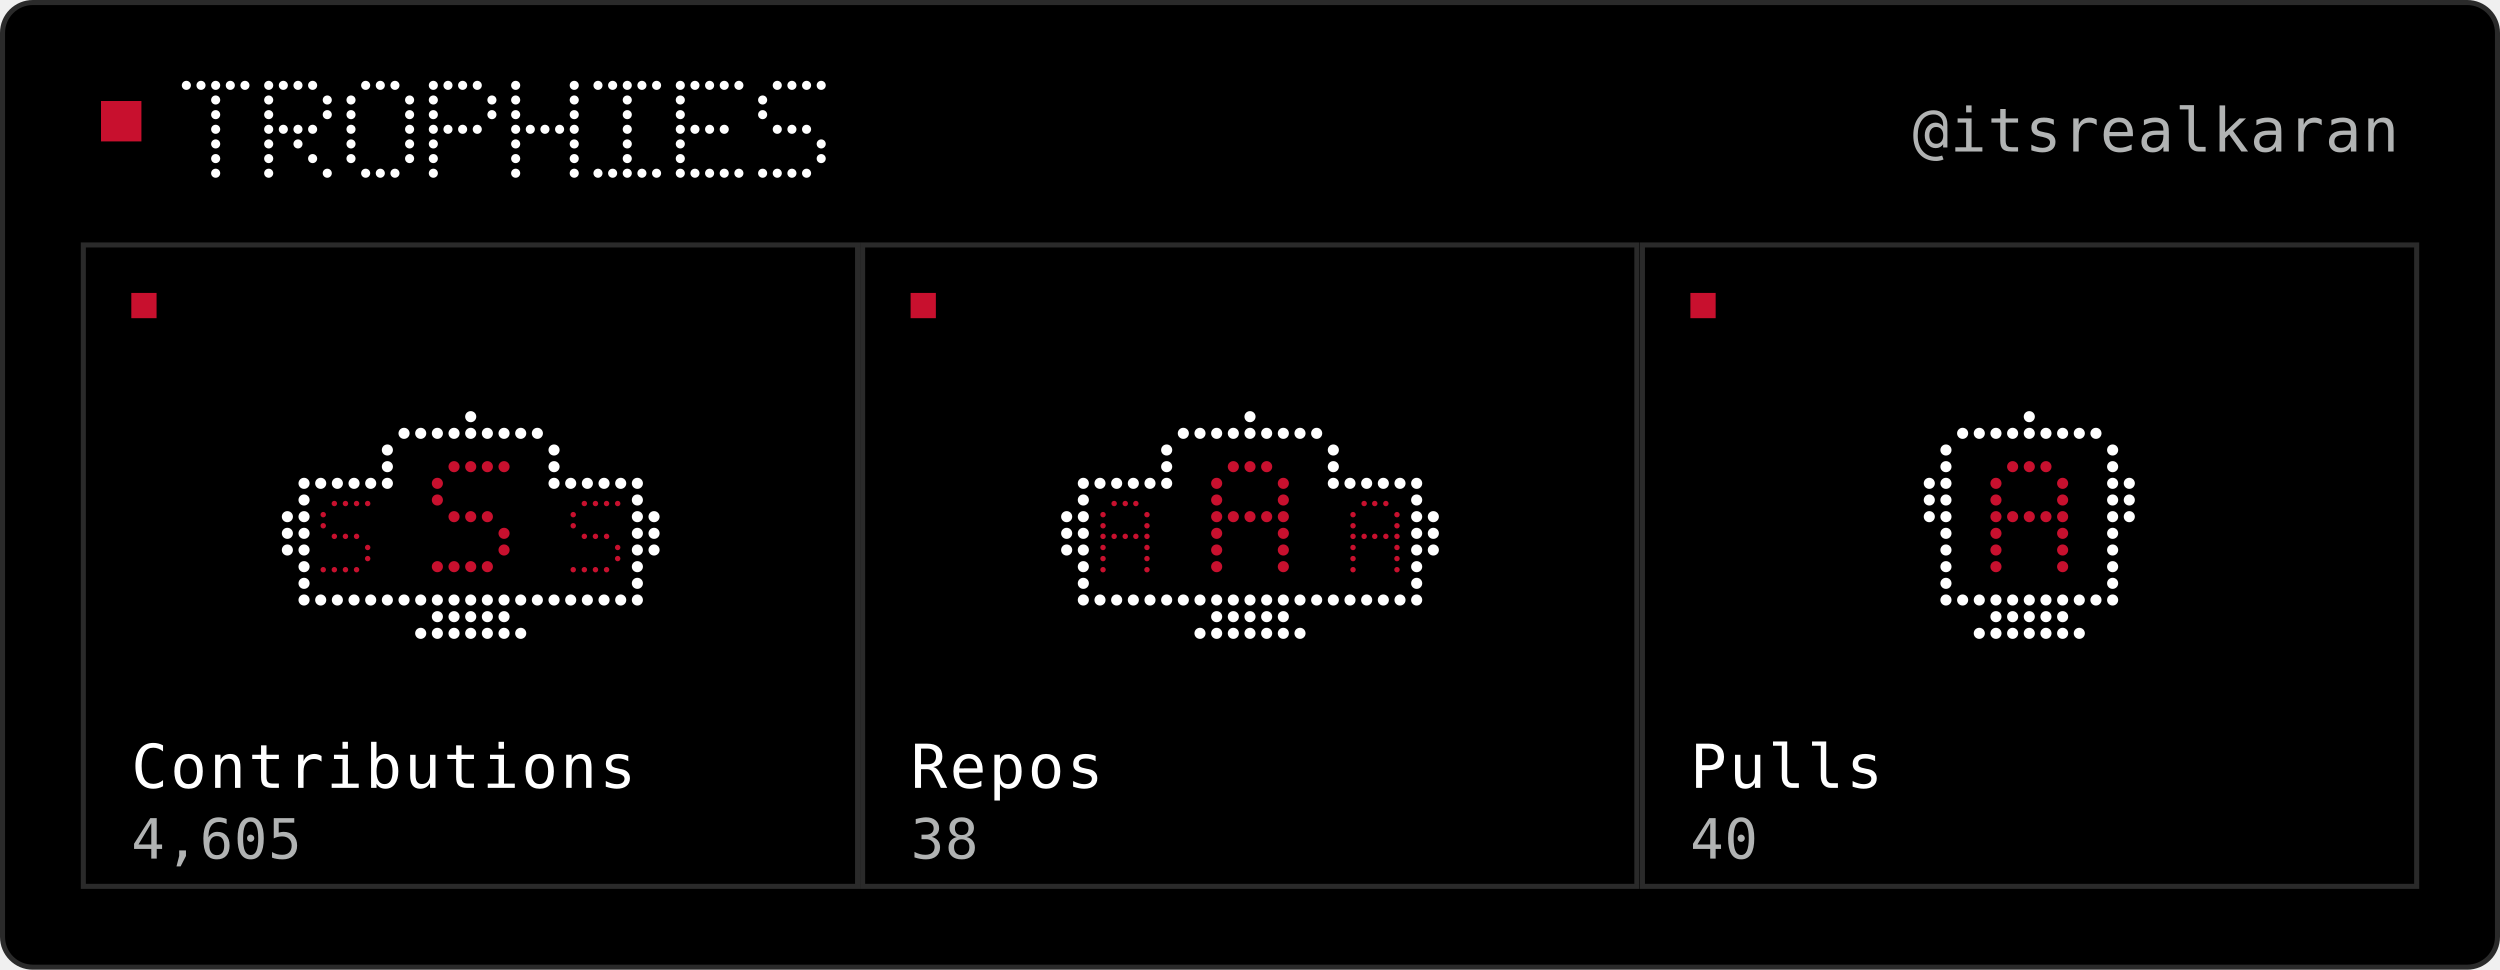
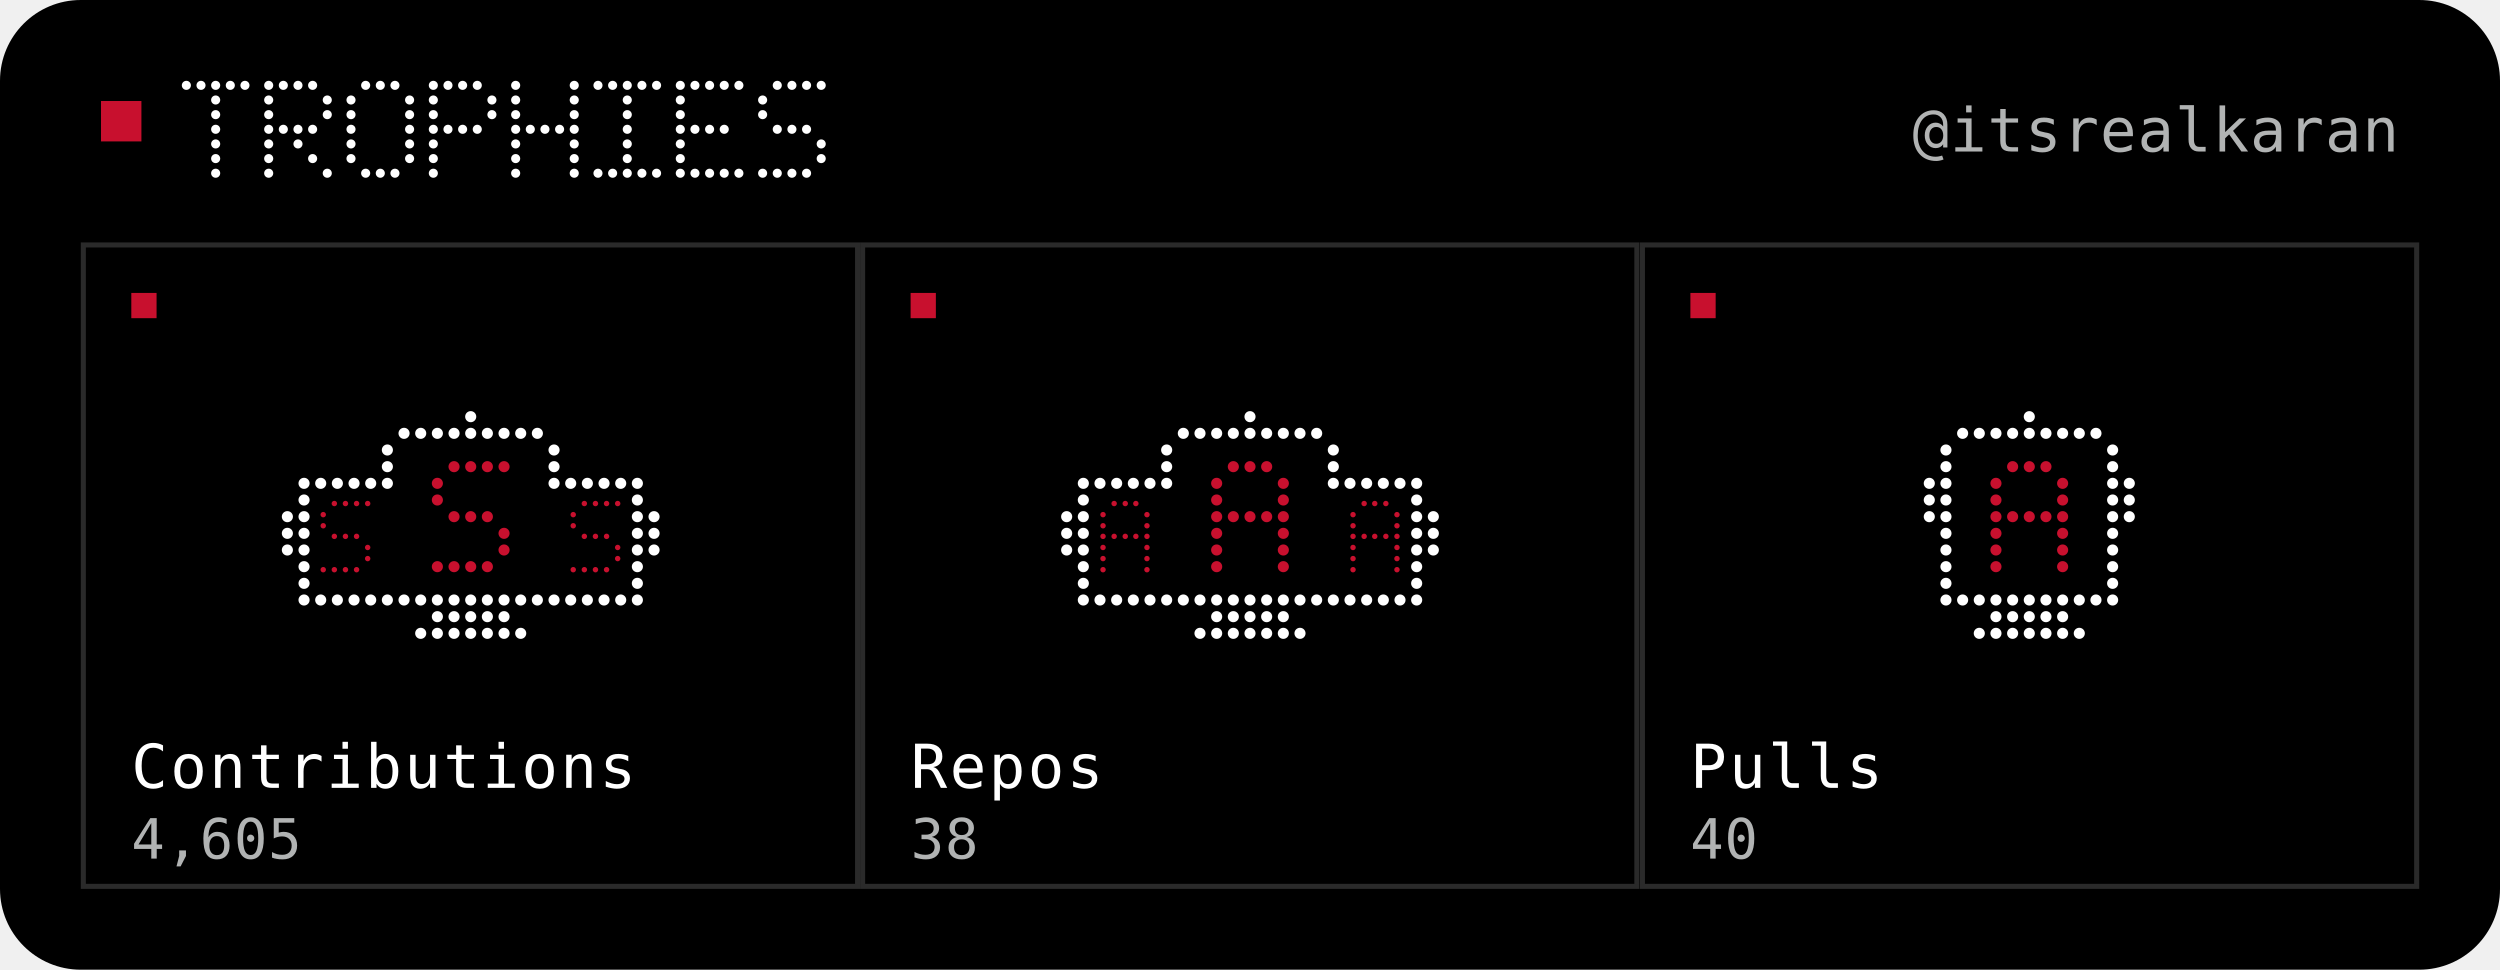
<svg xmlns="http://www.w3.org/2000/svg" width="495" height="192" viewBox="0 0 495 192" role="img">
-   <rect x="0.5" y="0.5" width="494" height="191" rx="6" fill="#000000" stroke="#2A2A2A" stroke-width="1" />
+   <rect width="495" height="192" rx="16" fill="#000000" />
  <rect x="20" y="20" width="8" height="8" fill="#C8102E" />
  <circle cx="36.9" cy="16.9" r="0.90" fill="#FFFFFF" />
  <circle cx="39.8" cy="16.9" r="0.90" fill="#FFFFFF" />
  <circle cx="42.7" cy="16.9" r="0.90" fill="#FFFFFF" />
  <circle cx="45.6" cy="16.9" r="0.90" fill="#FFFFFF" />
  <circle cx="48.5" cy="16.9" r="0.90" fill="#FFFFFF" />
  <circle cx="42.7" cy="19.8" r="0.90" fill="#FFFFFF" />
  <circle cx="42.7" cy="22.7" r="0.90" fill="#FFFFFF" />
  <circle cx="42.7" cy="25.6" r="0.90" fill="#FFFFFF" />
  <circle cx="42.7" cy="28.5" r="0.90" fill="#FFFFFF" />
  <circle cx="42.7" cy="31.4" r="0.90" fill="#FFFFFF" />
  <circle cx="42.7" cy="34.3" r="0.90" fill="#FFFFFF" />
  <circle cx="53.2" cy="16.9" r="0.90" fill="#FFFFFF" />
  <circle cx="56.1" cy="16.9" r="0.90" fill="#FFFFFF" />
  <circle cx="59.0" cy="16.9" r="0.90" fill="#FFFFFF" />
  <circle cx="61.9" cy="16.9" r="0.90" fill="#FFFFFF" />
  <circle cx="53.2" cy="19.8" r="0.90" fill="#FFFFFF" />
  <circle cx="64.8" cy="19.8" r="0.90" fill="#FFFFFF" />
  <circle cx="53.2" cy="22.7" r="0.90" fill="#FFFFFF" />
  <circle cx="64.8" cy="22.7" r="0.90" fill="#FFFFFF" />
  <circle cx="53.2" cy="25.6" r="0.90" fill="#FFFFFF" />
  <circle cx="56.1" cy="25.6" r="0.90" fill="#FFFFFF" />
  <circle cx="59.0" cy="25.6" r="0.90" fill="#FFFFFF" />
  <circle cx="61.9" cy="25.6" r="0.90" fill="#FFFFFF" />
  <circle cx="53.2" cy="28.5" r="0.90" fill="#FFFFFF" />
  <circle cx="59.0" cy="28.5" r="0.90" fill="#FFFFFF" />
  <circle cx="53.2" cy="31.4" r="0.90" fill="#FFFFFF" />
  <circle cx="61.9" cy="31.4" r="0.90" fill="#FFFFFF" />
  <circle cx="53.2" cy="34.3" r="0.90" fill="#FFFFFF" />
  <circle cx="64.8" cy="34.3" r="0.90" fill="#FFFFFF" />
  <circle cx="72.4" cy="16.9" r="0.90" fill="#FFFFFF" />
  <circle cx="75.3" cy="16.9" r="0.90" fill="#FFFFFF" />
  <circle cx="78.2" cy="16.9" r="0.90" fill="#FFFFFF" />
  <circle cx="69.5" cy="19.8" r="0.90" fill="#FFFFFF" />
  <circle cx="81.1" cy="19.8" r="0.90" fill="#FFFFFF" />
  <circle cx="69.5" cy="22.7" r="0.90" fill="#FFFFFF" />
  <circle cx="81.1" cy="22.7" r="0.90" fill="#FFFFFF" />
  <circle cx="69.5" cy="25.6" r="0.90" fill="#FFFFFF" />
  <circle cx="81.1" cy="25.6" r="0.90" fill="#FFFFFF" />
  <circle cx="69.5" cy="28.5" r="0.90" fill="#FFFFFF" />
  <circle cx="81.1" cy="28.5" r="0.90" fill="#FFFFFF" />
  <circle cx="69.5" cy="31.4" r="0.90" fill="#FFFFFF" />
  <circle cx="81.1" cy="31.4" r="0.90" fill="#FFFFFF" />
  <circle cx="72.4" cy="34.3" r="0.90" fill="#FFFFFF" />
  <circle cx="75.3" cy="34.3" r="0.90" fill="#FFFFFF" />
  <circle cx="78.2" cy="34.3" r="0.90" fill="#FFFFFF" />
  <circle cx="85.8" cy="16.9" r="0.90" fill="#FFFFFF" />
  <circle cx="88.7" cy="16.9" r="0.90" fill="#FFFFFF" />
  <circle cx="91.6" cy="16.9" r="0.90" fill="#FFFFFF" />
  <circle cx="94.5" cy="16.9" r="0.90" fill="#FFFFFF" />
  <circle cx="85.8" cy="19.8" r="0.90" fill="#FFFFFF" />
  <circle cx="97.4" cy="19.8" r="0.90" fill="#FFFFFF" />
  <circle cx="85.8" cy="22.7" r="0.90" fill="#FFFFFF" />
  <circle cx="97.4" cy="22.7" r="0.90" fill="#FFFFFF" />
  <circle cx="85.8" cy="25.6" r="0.90" fill="#FFFFFF" />
  <circle cx="88.7" cy="25.6" r="0.90" fill="#FFFFFF" />
  <circle cx="91.6" cy="25.6" r="0.90" fill="#FFFFFF" />
  <circle cx="94.5" cy="25.6" r="0.90" fill="#FFFFFF" />
  <circle cx="85.8" cy="28.5" r="0.90" fill="#FFFFFF" />
  <circle cx="85.8" cy="31.4" r="0.90" fill="#FFFFFF" />
  <circle cx="85.8" cy="34.3" r="0.90" fill="#FFFFFF" />
  <circle cx="102.1" cy="16.9" r="0.90" fill="#FFFFFF" />
  <circle cx="113.7" cy="16.9" r="0.90" fill="#FFFFFF" />
  <circle cx="102.1" cy="19.8" r="0.90" fill="#FFFFFF" />
  <circle cx="113.7" cy="19.8" r="0.90" fill="#FFFFFF" />
  <circle cx="102.1" cy="22.7" r="0.90" fill="#FFFFFF" />
  <circle cx="113.7" cy="22.7" r="0.90" fill="#FFFFFF" />
  <circle cx="102.1" cy="25.6" r="0.90" fill="#FFFFFF" />
  <circle cx="105.0" cy="25.6" r="0.90" fill="#FFFFFF" />
  <circle cx="107.9" cy="25.6" r="0.90" fill="#FFFFFF" />
  <circle cx="110.8" cy="25.6" r="0.90" fill="#FFFFFF" />
  <circle cx="113.7" cy="25.6" r="0.90" fill="#FFFFFF" />
  <circle cx="102.1" cy="28.5" r="0.90" fill="#FFFFFF" />
  <circle cx="113.7" cy="28.5" r="0.90" fill="#FFFFFF" />
  <circle cx="102.1" cy="31.4" r="0.90" fill="#FFFFFF" />
  <circle cx="113.7" cy="31.4" r="0.90" fill="#FFFFFF" />
  <circle cx="102.1" cy="34.3" r="0.90" fill="#FFFFFF" />
  <circle cx="113.7" cy="34.3" r="0.90" fill="#FFFFFF" />
  <circle cx="118.4" cy="16.9" r="0.90" fill="#FFFFFF" />
  <circle cx="121.3" cy="16.9" r="0.90" fill="#FFFFFF" />
  <circle cx="124.2" cy="16.9" r="0.90" fill="#FFFFFF" />
  <circle cx="127.1" cy="16.9" r="0.90" fill="#FFFFFF" />
  <circle cx="130.0" cy="16.9" r="0.90" fill="#FFFFFF" />
  <circle cx="124.2" cy="19.8" r="0.90" fill="#FFFFFF" />
  <circle cx="124.2" cy="22.7" r="0.90" fill="#FFFFFF" />
  <circle cx="124.2" cy="25.6" r="0.90" fill="#FFFFFF" />
  <circle cx="124.2" cy="28.5" r="0.90" fill="#FFFFFF" />
  <circle cx="124.2" cy="31.4" r="0.90" fill="#FFFFFF" />
  <circle cx="118.4" cy="34.3" r="0.90" fill="#FFFFFF" />
  <circle cx="121.3" cy="34.3" r="0.90" fill="#FFFFFF" />
  <circle cx="124.2" cy="34.3" r="0.90" fill="#FFFFFF" />
  <circle cx="127.1" cy="34.3" r="0.90" fill="#FFFFFF" />
  <circle cx="130.0" cy="34.3" r="0.90" fill="#FFFFFF" />
  <circle cx="134.7" cy="16.9" r="0.90" fill="#FFFFFF" />
  <circle cx="137.6" cy="16.9" r="0.90" fill="#FFFFFF" />
  <circle cx="140.5" cy="16.9" r="0.90" fill="#FFFFFF" />
  <circle cx="143.4" cy="16.9" r="0.90" fill="#FFFFFF" />
  <circle cx="146.3" cy="16.9" r="0.90" fill="#FFFFFF" />
  <circle cx="134.7" cy="19.8" r="0.90" fill="#FFFFFF" />
  <circle cx="134.7" cy="22.7" r="0.90" fill="#FFFFFF" />
  <circle cx="134.7" cy="25.6" r="0.90" fill="#FFFFFF" />
  <circle cx="137.6" cy="25.6" r="0.90" fill="#FFFFFF" />
  <circle cx="140.5" cy="25.6" r="0.90" fill="#FFFFFF" />
  <circle cx="143.4" cy="25.6" r="0.90" fill="#FFFFFF" />
  <circle cx="134.7" cy="28.5" r="0.90" fill="#FFFFFF" />
  <circle cx="134.7" cy="31.4" r="0.90" fill="#FFFFFF" />
  <circle cx="134.7" cy="34.3" r="0.90" fill="#FFFFFF" />
  <circle cx="137.6" cy="34.3" r="0.90" fill="#FFFFFF" />
  <circle cx="140.5" cy="34.3" r="0.90" fill="#FFFFFF" />
  <circle cx="143.4" cy="34.3" r="0.90" fill="#FFFFFF" />
  <circle cx="146.3" cy="34.3" r="0.90" fill="#FFFFFF" />
  <circle cx="153.9" cy="16.9" r="0.90" fill="#FFFFFF" />
  <circle cx="156.8" cy="16.9" r="0.90" fill="#FFFFFF" />
  <circle cx="159.7" cy="16.9" r="0.90" fill="#FFFFFF" />
  <circle cx="162.6" cy="16.9" r="0.90" fill="#FFFFFF" />
  <circle cx="151.0" cy="19.8" r="0.90" fill="#FFFFFF" />
  <circle cx="151.0" cy="22.7" r="0.90" fill="#FFFFFF" />
  <circle cx="153.9" cy="25.6" r="0.90" fill="#FFFFFF" />
  <circle cx="156.8" cy="25.6" r="0.90" fill="#FFFFFF" />
  <circle cx="159.7" cy="25.6" r="0.90" fill="#FFFFFF" />
  <circle cx="162.6" cy="28.5" r="0.90" fill="#FFFFFF" />
  <circle cx="162.6" cy="31.4" r="0.90" fill="#FFFFFF" />
  <circle cx="151.0" cy="34.3" r="0.90" fill="#FFFFFF" />
  <circle cx="153.9" cy="34.3" r="0.90" fill="#FFFFFF" />
  <circle cx="156.8" cy="34.3" r="0.90" fill="#FFFFFF" />
  <circle cx="159.7" cy="34.3" r="0.90" fill="#FFFFFF" />
  <text x="475" y="30" fill="#B1B3B3" text-anchor="end" font-family="ui-monospace, Geist Mono, monospace" font-size="12" letter-spacing="0.2" dominant-baseline="auto">@itsrealkaran</text>
  <rect x="16.5" y="48.5" width="153.3" height="127.0" fill="none" stroke="#2A2A2A" />
  <rect x="26.0" y="58.0" width="5" height="5" fill="#C8102E" />
  <circle cx="93.2" cy="82.5" r="1.10" fill="#FFFFFF" />
  <circle cx="80.0" cy="85.8" r="1.10" fill="#FFFFFF" />
  <circle cx="83.3" cy="85.8" r="1.10" fill="#FFFFFF" />
  <circle cx="86.6" cy="85.8" r="1.10" fill="#FFFFFF" />
  <circle cx="89.9" cy="85.8" r="1.10" fill="#FFFFFF" />
  <circle cx="93.2" cy="85.8" r="1.10" fill="#FFFFFF" />
  <circle cx="96.5" cy="85.8" r="1.10" fill="#FFFFFF" />
  <circle cx="99.8" cy="85.8" r="1.10" fill="#FFFFFF" />
  <circle cx="103.1" cy="85.8" r="1.10" fill="#FFFFFF" />
  <circle cx="106.4" cy="85.8" r="1.10" fill="#FFFFFF" />
  <circle cx="76.7" cy="89.1" r="1.10" fill="#FFFFFF" />
  <circle cx="109.7" cy="89.1" r="1.10" fill="#FFFFFF" />
  <circle cx="76.7" cy="92.4" r="1.10" fill="#FFFFFF" />
  <circle cx="109.7" cy="92.4" r="1.10" fill="#FFFFFF" />
  <circle cx="76.7" cy="95.7" r="1.10" fill="#FFFFFF" />
  <circle cx="109.7" cy="95.7" r="1.10" fill="#FFFFFF" />
  <circle cx="63.5" cy="95.7" r="1.10" fill="#FFFFFF" />
  <circle cx="66.8" cy="95.7" r="1.10" fill="#FFFFFF" />
  <circle cx="70.1" cy="95.7" r="1.10" fill="#FFFFFF" />
  <circle cx="73.4" cy="95.7" r="1.10" fill="#FFFFFF" />
  <circle cx="60.2" cy="95.7" r="1.10" fill="#FFFFFF" />
  <circle cx="113.0" cy="95.7" r="1.10" fill="#FFFFFF" />
  <circle cx="116.3" cy="95.7" r="1.10" fill="#FFFFFF" />
  <circle cx="119.6" cy="95.7" r="1.10" fill="#FFFFFF" />
  <circle cx="122.9" cy="95.7" r="1.10" fill="#FFFFFF" />
  <circle cx="126.2" cy="95.7" r="1.10" fill="#FFFFFF" />
  <circle cx="60.2" cy="99.0" r="1.10" fill="#FFFFFF" />
  <circle cx="126.2" cy="99.0" r="1.10" fill="#FFFFFF" />
  <circle cx="60.2" cy="102.3" r="1.10" fill="#FFFFFF" />
  <circle cx="126.2" cy="102.3" r="1.10" fill="#FFFFFF" />
  <circle cx="60.2" cy="105.6" r="1.10" fill="#FFFFFF" />
  <circle cx="126.2" cy="105.6" r="1.10" fill="#FFFFFF" />
  <circle cx="60.2" cy="108.9" r="1.10" fill="#FFFFFF" />
  <circle cx="126.2" cy="108.9" r="1.10" fill="#FFFFFF" />
  <circle cx="60.2" cy="112.2" r="1.10" fill="#FFFFFF" />
  <circle cx="126.2" cy="112.2" r="1.10" fill="#FFFFFF" />
  <circle cx="60.2" cy="115.5" r="1.10" fill="#FFFFFF" />
  <circle cx="126.2" cy="115.5" r="1.10" fill="#FFFFFF" />
  <circle cx="56.9" cy="102.3" r="1.10" fill="#FFFFFF" />
  <circle cx="56.9" cy="105.6" r="1.10" fill="#FFFFFF" />
  <circle cx="56.9" cy="108.9" r="1.10" fill="#FFFFFF" />
  <circle cx="129.5" cy="102.3" r="1.10" fill="#FFFFFF" />
  <circle cx="129.5" cy="105.6" r="1.10" fill="#FFFFFF" />
  <circle cx="129.5" cy="108.9" r="1.10" fill="#FFFFFF" />
  <circle cx="60.2" cy="118.8" r="1.10" fill="#FFFFFF" />
  <circle cx="63.5" cy="118.8" r="1.10" fill="#FFFFFF" />
  <circle cx="66.8" cy="118.8" r="1.10" fill="#FFFFFF" />
  <circle cx="70.1" cy="118.8" r="1.10" fill="#FFFFFF" />
  <circle cx="73.4" cy="118.8" r="1.10" fill="#FFFFFF" />
  <circle cx="76.7" cy="118.8" r="1.10" fill="#FFFFFF" />
  <circle cx="80.0" cy="118.8" r="1.10" fill="#FFFFFF" />
  <circle cx="83.3" cy="118.8" r="1.10" fill="#FFFFFF" />
  <circle cx="86.6" cy="118.8" r="1.10" fill="#FFFFFF" />
  <circle cx="89.9" cy="118.8" r="1.10" fill="#FFFFFF" />
  <circle cx="93.2" cy="118.8" r="1.10" fill="#FFFFFF" />
  <circle cx="96.5" cy="118.8" r="1.10" fill="#FFFFFF" />
  <circle cx="99.8" cy="118.8" r="1.10" fill="#FFFFFF" />
  <circle cx="103.1" cy="118.8" r="1.10" fill="#FFFFFF" />
  <circle cx="106.4" cy="118.8" r="1.10" fill="#FFFFFF" />
  <circle cx="109.7" cy="118.8" r="1.10" fill="#FFFFFF" />
  <circle cx="113.0" cy="118.8" r="1.10" fill="#FFFFFF" />
  <circle cx="116.3" cy="118.8" r="1.10" fill="#FFFFFF" />
  <circle cx="119.6" cy="118.8" r="1.10" fill="#FFFFFF" />
  <circle cx="122.9" cy="118.8" r="1.10" fill="#FFFFFF" />
  <circle cx="126.2" cy="118.8" r="1.10" fill="#FFFFFF" />
  <circle cx="86.6" cy="122.1" r="1.10" fill="#FFFFFF" />
  <circle cx="89.9" cy="122.1" r="1.10" fill="#FFFFFF" />
  <circle cx="93.2" cy="122.1" r="1.10" fill="#FFFFFF" />
  <circle cx="96.5" cy="122.1" r="1.10" fill="#FFFFFF" />
  <circle cx="99.8" cy="122.1" r="1.10" fill="#FFFFFF" />
  <circle cx="83.3" cy="125.4" r="1.10" fill="#FFFFFF" />
  <circle cx="86.6" cy="125.4" r="1.10" fill="#FFFFFF" />
  <circle cx="89.9" cy="125.4" r="1.10" fill="#FFFFFF" />
  <circle cx="93.2" cy="125.4" r="1.10" fill="#FFFFFF" />
  <circle cx="96.5" cy="125.4" r="1.10" fill="#FFFFFF" />
  <circle cx="99.8" cy="125.4" r="1.10" fill="#FFFFFF" />
  <circle cx="103.1" cy="125.4" r="1.10" fill="#FFFFFF" />
  <circle cx="89.9" cy="92.4" r="1.10" fill="#C8102E" />
  <circle cx="93.2" cy="92.4" r="1.10" fill="#C8102E" />
  <circle cx="96.5" cy="92.4" r="1.10" fill="#C8102E" />
  <circle cx="99.8" cy="92.4" r="1.10" fill="#C8102E" />
  <circle cx="86.6" cy="95.7" r="1.10" fill="#C8102E" />
  <circle cx="86.6" cy="99.0" r="1.10" fill="#C8102E" />
  <circle cx="89.9" cy="102.3" r="1.10" fill="#C8102E" />
  <circle cx="93.2" cy="102.3" r="1.10" fill="#C8102E" />
  <circle cx="96.5" cy="102.3" r="1.10" fill="#C8102E" />
  <circle cx="99.8" cy="105.6" r="1.10" fill="#C8102E" />
  <circle cx="99.8" cy="108.9" r="1.10" fill="#C8102E" />
  <circle cx="86.6" cy="112.2" r="1.10" fill="#C8102E" />
  <circle cx="89.9" cy="112.2" r="1.10" fill="#C8102E" />
  <circle cx="93.2" cy="112.2" r="1.10" fill="#C8102E" />
  <circle cx="96.5" cy="112.2" r="1.10" fill="#C8102E" />
  <circle cx="66.2" cy="99.7" r="0.54" fill="#C8102E" />
  <circle cx="68.4" cy="99.7" r="0.54" fill="#C8102E" />
  <circle cx="70.6" cy="99.7" r="0.54" fill="#C8102E" />
  <circle cx="72.8" cy="99.7" r="0.54" fill="#C8102E" />
  <circle cx="64.0" cy="101.9" r="0.54" fill="#C8102E" />
  <circle cx="64.0" cy="104.1" r="0.54" fill="#C8102E" />
  <circle cx="66.2" cy="106.2" r="0.54" fill="#C8102E" />
  <circle cx="68.4" cy="106.2" r="0.54" fill="#C8102E" />
  <circle cx="70.6" cy="106.2" r="0.54" fill="#C8102E" />
  <circle cx="72.8" cy="108.4" r="0.54" fill="#C8102E" />
  <circle cx="72.8" cy="110.6" r="0.54" fill="#C8102E" />
  <circle cx="64.0" cy="112.8" r="0.54" fill="#C8102E" />
  <circle cx="66.2" cy="112.8" r="0.54" fill="#C8102E" />
  <circle cx="68.4" cy="112.8" r="0.54" fill="#C8102E" />
  <circle cx="70.6" cy="112.8" r="0.54" fill="#C8102E" />
  <circle cx="115.7" cy="99.7" r="0.54" fill="#C8102E" />
  <circle cx="117.9" cy="99.7" r="0.54" fill="#C8102E" />
  <circle cx="120.1" cy="99.7" r="0.54" fill="#C8102E" />
  <circle cx="122.3" cy="99.7" r="0.54" fill="#C8102E" />
  <circle cx="113.5" cy="101.9" r="0.54" fill="#C8102E" />
  <circle cx="113.5" cy="104.1" r="0.54" fill="#C8102E" />
  <circle cx="115.7" cy="106.2" r="0.54" fill="#C8102E" />
  <circle cx="117.9" cy="106.2" r="0.54" fill="#C8102E" />
  <circle cx="120.1" cy="106.2" r="0.54" fill="#C8102E" />
  <circle cx="122.3" cy="108.4" r="0.54" fill="#C8102E" />
  <circle cx="122.3" cy="110.6" r="0.54" fill="#C8102E" />
  <circle cx="113.5" cy="112.8" r="0.54" fill="#C8102E" />
  <circle cx="115.7" cy="112.8" r="0.54" fill="#C8102E" />
  <circle cx="117.9" cy="112.8" r="0.54" fill="#C8102E" />
  <circle cx="120.1" cy="112.8" r="0.54" fill="#C8102E" />
  <text x="26.0" y="156" fill="#FFFFFF" text-anchor="start" font-family="ui-monospace, Geist Mono, monospace" font-size="12" letter-spacing="0.5" dominant-baseline="auto">Contributions</text>
  <text x="26.0" y="170" fill="#B1B3B3" text-anchor="start" font-family="ui-monospace, Geist Mono, monospace" font-size="11" letter-spacing="0.15" dominant-baseline="auto">4,605</text>
  <rect x="170.8" y="48.5" width="153.3" height="127.0" fill="none" stroke="#2A2A2A" />
  <rect x="180.3" y="58.0" width="5" height="5" fill="#C8102E" />
  <circle cx="247.5" cy="82.5" r="1.10" fill="#FFFFFF" />
  <circle cx="234.3" cy="85.8" r="1.10" fill="#FFFFFF" />
  <circle cx="237.6" cy="85.8" r="1.10" fill="#FFFFFF" />
  <circle cx="240.9" cy="85.8" r="1.10" fill="#FFFFFF" />
  <circle cx="244.2" cy="85.8" r="1.10" fill="#FFFFFF" />
  <circle cx="247.5" cy="85.8" r="1.10" fill="#FFFFFF" />
  <circle cx="250.8" cy="85.8" r="1.10" fill="#FFFFFF" />
  <circle cx="254.1" cy="85.8" r="1.10" fill="#FFFFFF" />
  <circle cx="257.4" cy="85.8" r="1.10" fill="#FFFFFF" />
  <circle cx="260.7" cy="85.8" r="1.10" fill="#FFFFFF" />
  <circle cx="231.0" cy="89.1" r="1.10" fill="#FFFFFF" />
  <circle cx="264.0" cy="89.1" r="1.10" fill="#FFFFFF" />
  <circle cx="231.0" cy="92.4" r="1.10" fill="#FFFFFF" />
  <circle cx="264.0" cy="92.4" r="1.10" fill="#FFFFFF" />
  <circle cx="231.0" cy="95.7" r="1.10" fill="#FFFFFF" />
  <circle cx="264.0" cy="95.7" r="1.10" fill="#FFFFFF" />
  <circle cx="217.8" cy="95.7" r="1.10" fill="#FFFFFF" />
  <circle cx="221.1" cy="95.7" r="1.10" fill="#FFFFFF" />
  <circle cx="224.4" cy="95.7" r="1.10" fill="#FFFFFF" />
  <circle cx="227.7" cy="95.7" r="1.10" fill="#FFFFFF" />
  <circle cx="214.5" cy="95.7" r="1.10" fill="#FFFFFF" />
  <circle cx="267.3" cy="95.7" r="1.10" fill="#FFFFFF" />
  <circle cx="270.6" cy="95.7" r="1.10" fill="#FFFFFF" />
  <circle cx="273.9" cy="95.7" r="1.10" fill="#FFFFFF" />
  <circle cx="277.2" cy="95.7" r="1.10" fill="#FFFFFF" />
  <circle cx="280.5" cy="95.7" r="1.10" fill="#FFFFFF" />
  <circle cx="214.5" cy="99.0" r="1.10" fill="#FFFFFF" />
  <circle cx="280.5" cy="99.0" r="1.10" fill="#FFFFFF" />
  <circle cx="214.5" cy="102.3" r="1.10" fill="#FFFFFF" />
  <circle cx="280.5" cy="102.3" r="1.10" fill="#FFFFFF" />
  <circle cx="214.5" cy="105.6" r="1.10" fill="#FFFFFF" />
  <circle cx="280.5" cy="105.6" r="1.10" fill="#FFFFFF" />
  <circle cx="214.5" cy="108.9" r="1.10" fill="#FFFFFF" />
  <circle cx="280.5" cy="108.9" r="1.10" fill="#FFFFFF" />
  <circle cx="214.5" cy="112.2" r="1.10" fill="#FFFFFF" />
  <circle cx="280.5" cy="112.2" r="1.10" fill="#FFFFFF" />
  <circle cx="214.5" cy="115.5" r="1.10" fill="#FFFFFF" />
  <circle cx="280.5" cy="115.5" r="1.10" fill="#FFFFFF" />
  <circle cx="211.2" cy="102.3" r="1.10" fill="#FFFFFF" />
  <circle cx="211.2" cy="105.6" r="1.10" fill="#FFFFFF" />
  <circle cx="211.2" cy="108.9" r="1.10" fill="#FFFFFF" />
  <circle cx="283.8" cy="102.3" r="1.10" fill="#FFFFFF" />
  <circle cx="283.8" cy="105.6" r="1.10" fill="#FFFFFF" />
  <circle cx="283.8" cy="108.9" r="1.10" fill="#FFFFFF" />
  <circle cx="214.5" cy="118.8" r="1.10" fill="#FFFFFF" />
  <circle cx="217.8" cy="118.8" r="1.10" fill="#FFFFFF" />
  <circle cx="221.1" cy="118.8" r="1.10" fill="#FFFFFF" />
  <circle cx="224.4" cy="118.8" r="1.10" fill="#FFFFFF" />
  <circle cx="227.7" cy="118.8" r="1.10" fill="#FFFFFF" />
  <circle cx="231.0" cy="118.8" r="1.10" fill="#FFFFFF" />
  <circle cx="234.3" cy="118.8" r="1.10" fill="#FFFFFF" />
  <circle cx="237.6" cy="118.8" r="1.10" fill="#FFFFFF" />
  <circle cx="240.9" cy="118.8" r="1.10" fill="#FFFFFF" />
  <circle cx="244.2" cy="118.8" r="1.10" fill="#FFFFFF" />
  <circle cx="247.5" cy="118.8" r="1.10" fill="#FFFFFF" />
  <circle cx="250.8" cy="118.8" r="1.10" fill="#FFFFFF" />
  <circle cx="254.1" cy="118.8" r="1.10" fill="#FFFFFF" />
  <circle cx="257.4" cy="118.8" r="1.10" fill="#FFFFFF" />
  <circle cx="260.7" cy="118.8" r="1.10" fill="#FFFFFF" />
  <circle cx="264.0" cy="118.8" r="1.10" fill="#FFFFFF" />
  <circle cx="267.3" cy="118.8" r="1.10" fill="#FFFFFF" />
  <circle cx="270.6" cy="118.8" r="1.10" fill="#FFFFFF" />
  <circle cx="273.9" cy="118.8" r="1.10" fill="#FFFFFF" />
  <circle cx="277.2" cy="118.8" r="1.10" fill="#FFFFFF" />
  <circle cx="280.5" cy="118.8" r="1.10" fill="#FFFFFF" />
  <circle cx="240.9" cy="122.1" r="1.10" fill="#FFFFFF" />
  <circle cx="244.2" cy="122.1" r="1.10" fill="#FFFFFF" />
  <circle cx="247.5" cy="122.1" r="1.10" fill="#FFFFFF" />
  <circle cx="250.8" cy="122.1" r="1.10" fill="#FFFFFF" />
  <circle cx="254.1" cy="122.1" r="1.10" fill="#FFFFFF" />
  <circle cx="237.6" cy="125.4" r="1.10" fill="#FFFFFF" />
  <circle cx="240.9" cy="125.4" r="1.10" fill="#FFFFFF" />
  <circle cx="244.2" cy="125.4" r="1.10" fill="#FFFFFF" />
  <circle cx="247.5" cy="125.4" r="1.10" fill="#FFFFFF" />
  <circle cx="250.8" cy="125.4" r="1.10" fill="#FFFFFF" />
  <circle cx="254.1" cy="125.4" r="1.10" fill="#FFFFFF" />
  <circle cx="257.4" cy="125.4" r="1.10" fill="#FFFFFF" />
  <circle cx="244.2" cy="92.4" r="1.10" fill="#C8102E" />
  <circle cx="247.5" cy="92.4" r="1.10" fill="#C8102E" />
  <circle cx="250.8" cy="92.4" r="1.10" fill="#C8102E" />
  <circle cx="240.9" cy="95.7" r="1.10" fill="#C8102E" />
  <circle cx="254.1" cy="95.7" r="1.10" fill="#C8102E" />
  <circle cx="240.9" cy="99.0" r="1.10" fill="#C8102E" />
  <circle cx="254.1" cy="99.0" r="1.10" fill="#C8102E" />
  <circle cx="240.9" cy="102.3" r="1.10" fill="#C8102E" />
  <circle cx="244.2" cy="102.3" r="1.10" fill="#C8102E" />
  <circle cx="247.5" cy="102.3" r="1.10" fill="#C8102E" />
  <circle cx="250.8" cy="102.3" r="1.10" fill="#C8102E" />
  <circle cx="254.1" cy="102.3" r="1.10" fill="#C8102E" />
  <circle cx="240.9" cy="105.6" r="1.10" fill="#C8102E" />
  <circle cx="254.1" cy="105.6" r="1.10" fill="#C8102E" />
  <circle cx="240.9" cy="108.9" r="1.10" fill="#C8102E" />
  <circle cx="254.1" cy="108.9" r="1.10" fill="#C8102E" />
  <circle cx="240.9" cy="112.2" r="1.10" fill="#C8102E" />
  <circle cx="254.1" cy="112.2" r="1.10" fill="#C8102E" />
  <circle cx="220.6" cy="99.7" r="0.54" fill="#C8102E" />
  <circle cx="222.8" cy="99.7" r="0.54" fill="#C8102E" />
  <circle cx="224.9" cy="99.7" r="0.54" fill="#C8102E" />
  <circle cx="218.4" cy="101.9" r="0.54" fill="#C8102E" />
  <circle cx="227.1" cy="101.9" r="0.54" fill="#C8102E" />
  <circle cx="218.4" cy="104.1" r="0.54" fill="#C8102E" />
  <circle cx="227.1" cy="104.1" r="0.54" fill="#C8102E" />
  <circle cx="218.4" cy="106.2" r="0.54" fill="#C8102E" />
  <circle cx="220.6" cy="106.2" r="0.54" fill="#C8102E" />
  <circle cx="222.8" cy="106.2" r="0.54" fill="#C8102E" />
  <circle cx="224.9" cy="106.2" r="0.54" fill="#C8102E" />
  <circle cx="227.1" cy="106.2" r="0.54" fill="#C8102E" />
  <circle cx="218.4" cy="108.4" r="0.54" fill="#C8102E" />
  <circle cx="227.1" cy="108.4" r="0.54" fill="#C8102E" />
  <circle cx="218.4" cy="110.6" r="0.54" fill="#C8102E" />
  <circle cx="227.1" cy="110.6" r="0.54" fill="#C8102E" />
  <circle cx="218.4" cy="112.8" r="0.54" fill="#C8102E" />
  <circle cx="227.1" cy="112.8" r="0.54" fill="#C8102E" />
  <circle cx="270.1" cy="99.7" r="0.54" fill="#C8102E" />
  <circle cx="272.2" cy="99.7" r="0.54" fill="#C8102E" />
  <circle cx="274.4" cy="99.7" r="0.54" fill="#C8102E" />
  <circle cx="267.9" cy="101.9" r="0.54" fill="#C8102E" />
  <circle cx="276.6" cy="101.9" r="0.54" fill="#C8102E" />
  <circle cx="267.9" cy="104.1" r="0.54" fill="#C8102E" />
  <circle cx="276.6" cy="104.1" r="0.54" fill="#C8102E" />
  <circle cx="267.9" cy="106.2" r="0.54" fill="#C8102E" />
  <circle cx="270.1" cy="106.2" r="0.54" fill="#C8102E" />
  <circle cx="272.2" cy="106.2" r="0.54" fill="#C8102E" />
  <circle cx="274.4" cy="106.2" r="0.54" fill="#C8102E" />
  <circle cx="276.6" cy="106.2" r="0.54" fill="#C8102E" />
  <circle cx="267.9" cy="108.4" r="0.54" fill="#C8102E" />
  <circle cx="276.6" cy="108.4" r="0.54" fill="#C8102E" />
  <circle cx="267.9" cy="110.6" r="0.54" fill="#C8102E" />
  <circle cx="276.6" cy="110.6" r="0.54" fill="#C8102E" />
  <circle cx="267.9" cy="112.8" r="0.54" fill="#C8102E" />
  <circle cx="276.6" cy="112.8" r="0.54" fill="#C8102E" />
  <text x="180.333" y="156" fill="#FFFFFF" text-anchor="start" font-family="ui-monospace, Geist Mono, monospace" font-size="12" letter-spacing="0.5" dominant-baseline="auto">Repos</text>
  <text x="180.333" y="170" fill="#B1B3B3" text-anchor="start" font-family="ui-monospace, Geist Mono, monospace" font-size="11" letter-spacing="0.15" dominant-baseline="auto">38</text>
  <rect x="325.2" y="48.5" width="153.3" height="127.0" fill="none" stroke="#2A2A2A" />
  <rect x="334.7" y="58.0" width="5" height="5" fill="#C8102E" />
  <circle cx="401.8" cy="82.5" r="1.10" fill="#FFFFFF" />
  <circle cx="388.6" cy="85.8" r="1.10" fill="#FFFFFF" />
  <circle cx="391.9" cy="85.8" r="1.10" fill="#FFFFFF" />
  <circle cx="395.2" cy="85.8" r="1.10" fill="#FFFFFF" />
  <circle cx="398.5" cy="85.8" r="1.10" fill="#FFFFFF" />
  <circle cx="401.8" cy="85.8" r="1.10" fill="#FFFFFF" />
  <circle cx="405.1" cy="85.8" r="1.10" fill="#FFFFFF" />
  <circle cx="408.4" cy="85.8" r="1.10" fill="#FFFFFF" />
  <circle cx="411.7" cy="85.8" r="1.10" fill="#FFFFFF" />
  <circle cx="415.0" cy="85.8" r="1.10" fill="#FFFFFF" />
  <circle cx="385.3" cy="89.1" r="1.10" fill="#FFFFFF" />
  <circle cx="418.3" cy="89.1" r="1.10" fill="#FFFFFF" />
  <circle cx="385.3" cy="92.4" r="1.10" fill="#FFFFFF" />
  <circle cx="418.3" cy="92.4" r="1.10" fill="#FFFFFF" />
  <circle cx="385.3" cy="95.7" r="1.10" fill="#FFFFFF" />
  <circle cx="418.3" cy="95.7" r="1.10" fill="#FFFFFF" />
  <circle cx="385.3" cy="99.0" r="1.10" fill="#FFFFFF" />
  <circle cx="418.3" cy="99.0" r="1.10" fill="#FFFFFF" />
  <circle cx="385.3" cy="102.3" r="1.10" fill="#FFFFFF" />
  <circle cx="418.3" cy="102.3" r="1.10" fill="#FFFFFF" />
  <circle cx="385.3" cy="105.6" r="1.10" fill="#FFFFFF" />
  <circle cx="418.3" cy="105.6" r="1.10" fill="#FFFFFF" />
  <circle cx="385.3" cy="108.9" r="1.10" fill="#FFFFFF" />
  <circle cx="418.3" cy="108.9" r="1.10" fill="#FFFFFF" />
  <circle cx="385.3" cy="112.2" r="1.10" fill="#FFFFFF" />
  <circle cx="418.3" cy="112.2" r="1.10" fill="#FFFFFF" />
  <circle cx="385.3" cy="115.5" r="1.10" fill="#FFFFFF" />
  <circle cx="418.3" cy="115.5" r="1.10" fill="#FFFFFF" />
  <circle cx="382.0" cy="95.7" r="1.10" fill="#FFFFFF" />
  <circle cx="421.6" cy="95.7" r="1.10" fill="#FFFFFF" />
  <circle cx="382.0" cy="99.0" r="1.10" fill="#FFFFFF" />
  <circle cx="421.6" cy="99.0" r="1.10" fill="#FFFFFF" />
  <circle cx="382.0" cy="102.3" r="1.10" fill="#FFFFFF" />
  <circle cx="421.6" cy="102.3" r="1.10" fill="#FFFFFF" />
  <circle cx="385.3" cy="118.8" r="1.10" fill="#FFFFFF" />
  <circle cx="388.6" cy="118.8" r="1.10" fill="#FFFFFF" />
  <circle cx="391.9" cy="118.8" r="1.10" fill="#FFFFFF" />
  <circle cx="395.2" cy="118.8" r="1.10" fill="#FFFFFF" />
  <circle cx="398.5" cy="118.8" r="1.10" fill="#FFFFFF" />
  <circle cx="401.8" cy="118.8" r="1.10" fill="#FFFFFF" />
  <circle cx="405.1" cy="118.8" r="1.10" fill="#FFFFFF" />
  <circle cx="408.4" cy="118.8" r="1.10" fill="#FFFFFF" />
  <circle cx="411.7" cy="118.8" r="1.10" fill="#FFFFFF" />
  <circle cx="415.0" cy="118.8" r="1.10" fill="#FFFFFF" />
  <circle cx="418.3" cy="118.8" r="1.10" fill="#FFFFFF" />
  <circle cx="395.2" cy="122.1" r="1.10" fill="#FFFFFF" />
  <circle cx="398.5" cy="122.1" r="1.10" fill="#FFFFFF" />
  <circle cx="401.8" cy="122.1" r="1.10" fill="#FFFFFF" />
  <circle cx="405.1" cy="122.1" r="1.10" fill="#FFFFFF" />
  <circle cx="408.4" cy="122.1" r="1.10" fill="#FFFFFF" />
  <circle cx="391.9" cy="125.4" r="1.10" fill="#FFFFFF" />
  <circle cx="395.2" cy="125.4" r="1.10" fill="#FFFFFF" />
  <circle cx="398.5" cy="125.4" r="1.10" fill="#FFFFFF" />
  <circle cx="401.8" cy="125.4" r="1.10" fill="#FFFFFF" />
  <circle cx="405.1" cy="125.4" r="1.10" fill="#FFFFFF" />
  <circle cx="408.4" cy="125.4" r="1.10" fill="#FFFFFF" />
  <circle cx="411.7" cy="125.4" r="1.10" fill="#FFFFFF" />
  <circle cx="398.5" cy="92.4" r="1.10" fill="#C8102E" />
  <circle cx="401.8" cy="92.4" r="1.10" fill="#C8102E" />
  <circle cx="405.1" cy="92.4" r="1.10" fill="#C8102E" />
  <circle cx="395.2" cy="95.7" r="1.10" fill="#C8102E" />
  <circle cx="408.4" cy="95.7" r="1.10" fill="#C8102E" />
  <circle cx="395.2" cy="99.0" r="1.10" fill="#C8102E" />
  <circle cx="408.4" cy="99.0" r="1.10" fill="#C8102E" />
  <circle cx="395.2" cy="102.3" r="1.10" fill="#C8102E" />
  <circle cx="398.5" cy="102.3" r="1.10" fill="#C8102E" />
  <circle cx="401.8" cy="102.3" r="1.10" fill="#C8102E" />
  <circle cx="405.1" cy="102.3" r="1.10" fill="#C8102E" />
  <circle cx="408.4" cy="102.3" r="1.10" fill="#C8102E" />
  <circle cx="395.2" cy="105.6" r="1.10" fill="#C8102E" />
  <circle cx="408.4" cy="105.6" r="1.10" fill="#C8102E" />
  <circle cx="395.2" cy="108.9" r="1.10" fill="#C8102E" />
  <circle cx="408.4" cy="108.9" r="1.10" fill="#C8102E" />
  <circle cx="395.2" cy="112.2" r="1.10" fill="#C8102E" />
  <circle cx="408.4" cy="112.2" r="1.10" fill="#C8102E" />
  <text x="334.667" y="156" fill="#FFFFFF" text-anchor="start" font-family="ui-monospace, Geist Mono, monospace" font-size="12" letter-spacing="0.5" dominant-baseline="auto">Pulls</text>
  <text x="334.667" y="170" fill="#B1B3B3" text-anchor="start" font-family="ui-monospace, Geist Mono, monospace" font-size="11" letter-spacing="0.15" dominant-baseline="auto">40</text>
</svg>
